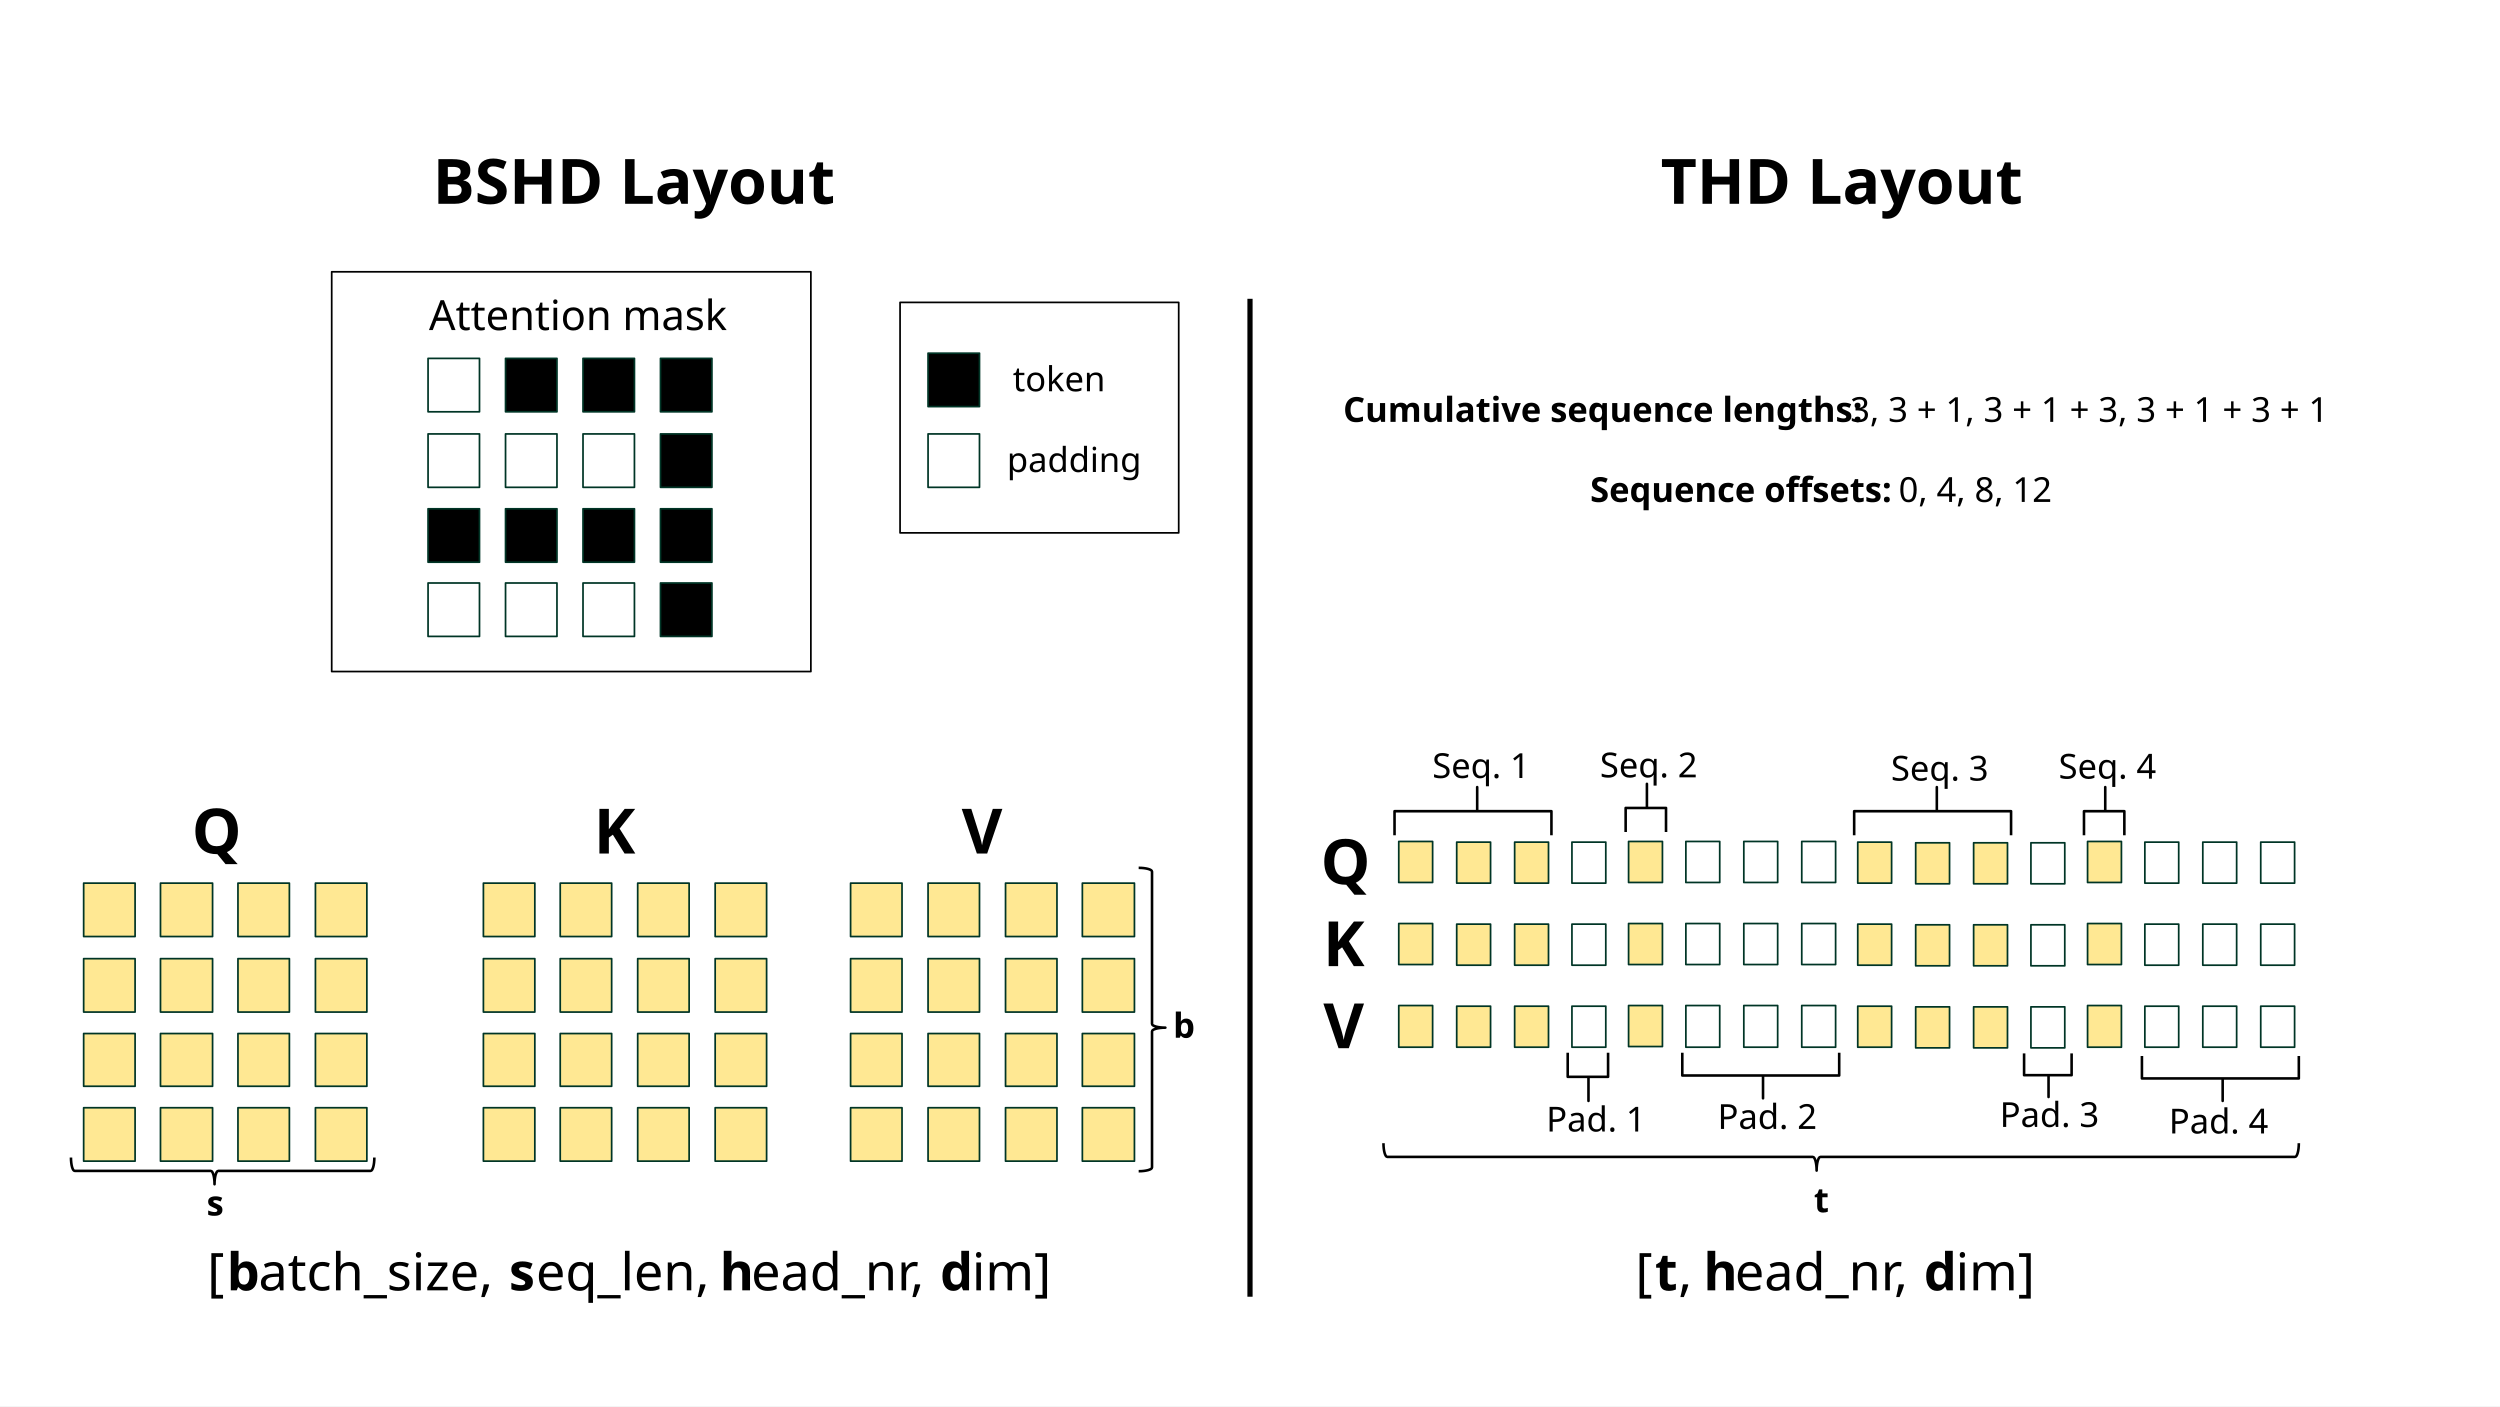
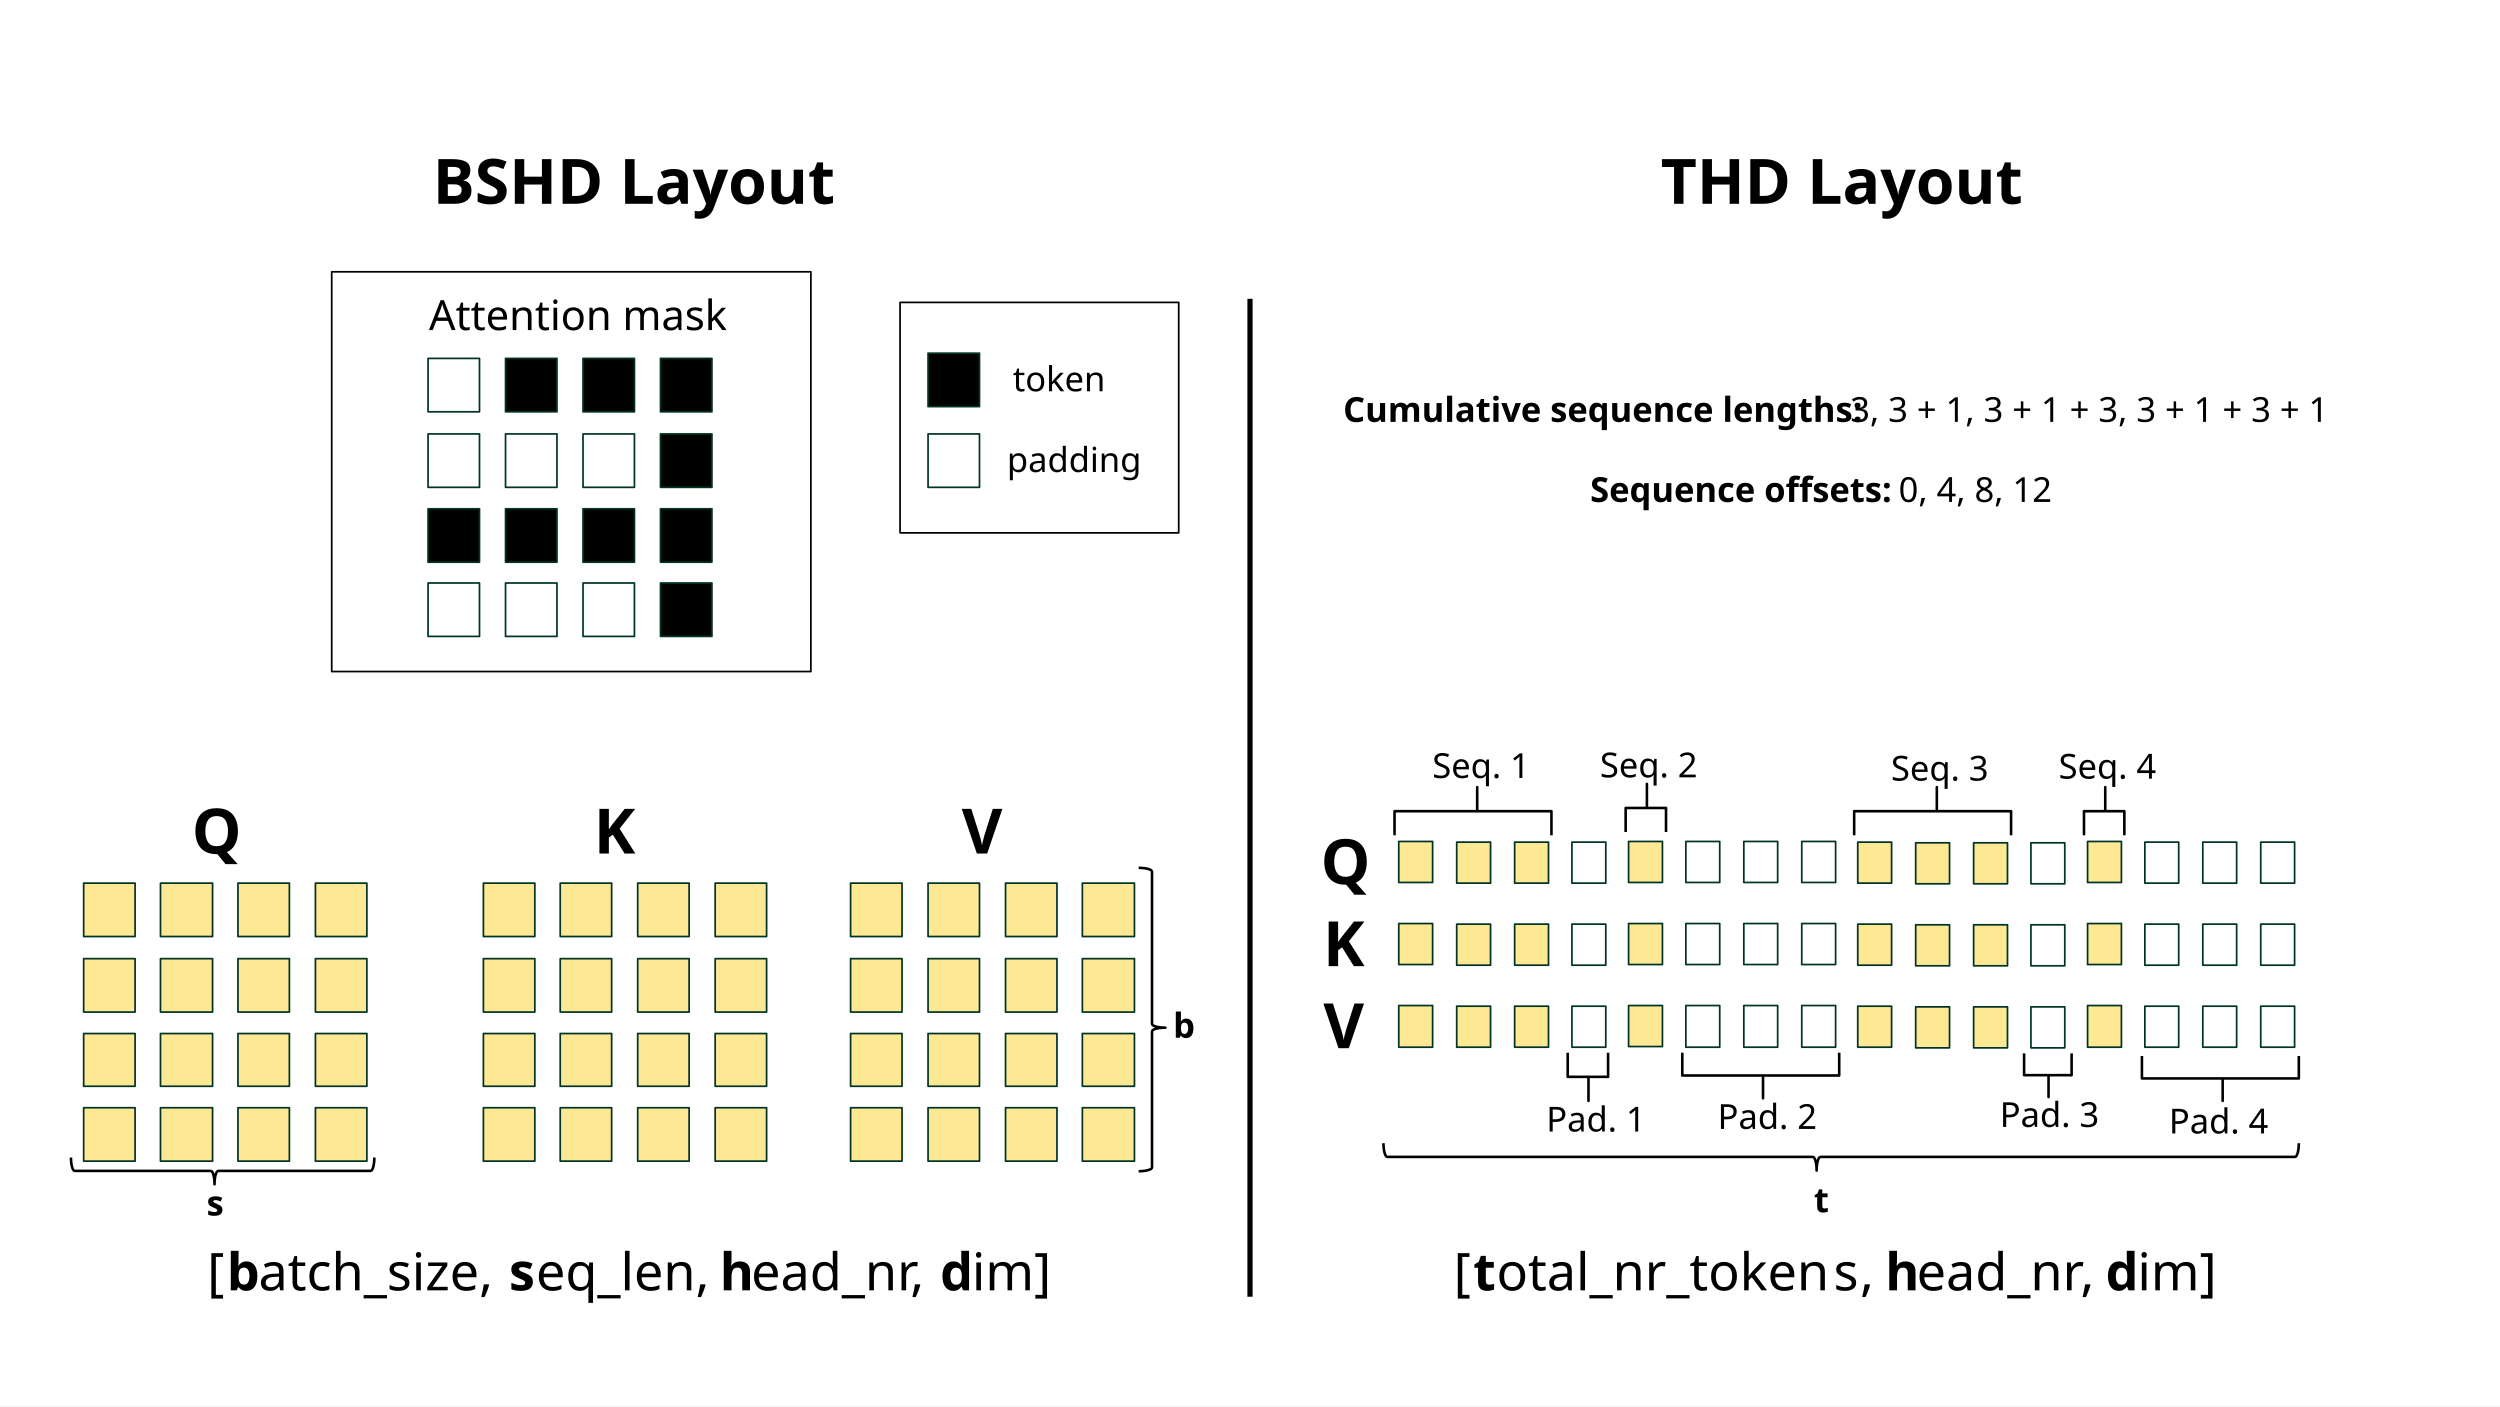
<svg xmlns="http://www.w3.org/2000/svg" width="3840" height="2160" overflow="hidden">
  <g>
    <rect x="0" y="0" width="3840" height="2160" fill="#FFFFFF" />
    <text font-family="NVIDIA Sans,NVIDIA Sans_MSFontService,sans-serif" font-weight="700" font-size="96" transform="translate(664.716 313)">BSHD Layout</text>
    <path d="M1920 459 1920 1991.8" stroke="#000000" stroke-width="8" stroke-linejoin="round" stroke-miterlimit="10" fill="none" fill-rule="evenodd" />
    <rect x="128.5" y="1356.5" width="79" height="82" stroke="#003526" stroke-width="2.667" stroke-linejoin="round" stroke-miterlimit="10" fill="#FFE893" />
    <rect x="365.5" y="1356.5" width="79" height="82" stroke="#003526" stroke-width="2.667" stroke-linejoin="round" stroke-miterlimit="10" fill="#FFE893" />
    <rect x="246.5" y="1356.5" width="80" height="82" stroke="#003526" stroke-width="2.667" stroke-linejoin="round" stroke-miterlimit="10" fill="#FFE893" />
    <rect x="484.5" y="1356.5" width="79" height="82" stroke="#003526" stroke-width="2.667" stroke-linejoin="round" stroke-miterlimit="10" fill="#FFE893" />
    <rect x="128.5" y="1472.5" width="79" height="82" stroke="#003526" stroke-width="2.667" stroke-linejoin="round" stroke-miterlimit="10" fill="#FFE893" />
    <rect x="365.5" y="1472.5" width="79" height="82" stroke="#003526" stroke-width="2.667" stroke-linejoin="round" stroke-miterlimit="10" fill="#FFE893" />
    <rect x="246.5" y="1472.5" width="80" height="82" stroke="#003526" stroke-width="2.667" stroke-linejoin="round" stroke-miterlimit="10" fill="#FFE893" />
    <rect x="484.5" y="1472.5" width="79" height="82" stroke="#003526" stroke-width="2.667" stroke-linejoin="round" stroke-miterlimit="10" fill="#FFE893" />
    <rect x="128.5" y="1587.5" width="79" height="81" stroke="#003526" stroke-width="2.667" stroke-linejoin="round" stroke-miterlimit="10" fill="#FFE893" />
    <rect x="365.5" y="1587.5" width="79" height="81" stroke="#003526" stroke-width="2.667" stroke-linejoin="round" stroke-miterlimit="10" fill="#FFE893" />
    <rect x="246.5" y="1587.5" width="80" height="81" stroke="#003526" stroke-width="2.667" stroke-linejoin="round" stroke-miterlimit="10" fill="#FFE893" />
    <rect x="484.5" y="1587.5" width="79" height="81" stroke="#003526" stroke-width="2.667" stroke-linejoin="round" stroke-miterlimit="10" fill="#FFE893" />
    <rect x="128.5" y="1701.5" width="79" height="82" stroke="#003526" stroke-width="2.667" stroke-linejoin="round" stroke-miterlimit="10" fill="#FFE893" />
    <rect x="365.5" y="1701.5" width="79" height="82" stroke="#003526" stroke-width="2.667" stroke-linejoin="round" stroke-miterlimit="10" fill="#FFE893" />
    <rect x="246.5" y="1701.5" width="80" height="82" stroke="#003526" stroke-width="2.667" stroke-linejoin="round" stroke-miterlimit="10" fill="#FFE893" />
    <rect x="484.5" y="1701.5" width="79" height="82" stroke="#003526" stroke-width="2.667" stroke-linejoin="round" stroke-miterlimit="10" fill="#FFE893" />
    <text font-family="NVIDIA Sans,NVIDIA Sans_MSFontService,sans-serif" font-weight="700" font-size="96" transform="translate(294.581 1311)">Q</text>
    <rect x="742.5" y="1356.5" width="79" height="82" stroke="#003526" stroke-width="2.667" stroke-linejoin="round" stroke-miterlimit="10" fill="#FFE893" />
    <rect x="979.5" y="1356.5" width="79" height="82" stroke="#003526" stroke-width="2.667" stroke-linejoin="round" stroke-miterlimit="10" fill="#FFE893" />
    <rect x="860.5" y="1356.5" width="79" height="82" stroke="#003526" stroke-width="2.667" stroke-linejoin="round" stroke-miterlimit="10" fill="#FFE893" />
    <rect x="1098.5" y="1356.5" width="79" height="82" stroke="#003526" stroke-width="2.667" stroke-linejoin="round" stroke-miterlimit="10" fill="#FFE893" />
    <rect x="742.5" y="1472.5" width="79" height="82" stroke="#003526" stroke-width="2.667" stroke-linejoin="round" stroke-miterlimit="10" fill="#FFE893" />
    <rect x="979.5" y="1472.5" width="79" height="82" stroke="#003526" stroke-width="2.667" stroke-linejoin="round" stroke-miterlimit="10" fill="#FFE893" />
    <rect x="860.5" y="1472.5" width="79" height="82" stroke="#003526" stroke-width="2.667" stroke-linejoin="round" stroke-miterlimit="10" fill="#FFE893" />
    <rect x="1098.5" y="1472.5" width="79" height="82" stroke="#003526" stroke-width="2.667" stroke-linejoin="round" stroke-miterlimit="10" fill="#FFE893" />
    <rect x="742.5" y="1587.5" width="79" height="81" stroke="#003526" stroke-width="2.667" stroke-linejoin="round" stroke-miterlimit="10" fill="#FFE893" />
    <rect x="979.5" y="1587.5" width="79" height="81" stroke="#003526" stroke-width="2.667" stroke-linejoin="round" stroke-miterlimit="10" fill="#FFE893" />
    <rect x="860.5" y="1587.5" width="79" height="81" stroke="#003526" stroke-width="2.667" stroke-linejoin="round" stroke-miterlimit="10" fill="#FFE893" />
    <rect x="1098.5" y="1587.5" width="79" height="81" stroke="#003526" stroke-width="2.667" stroke-linejoin="round" stroke-miterlimit="10" fill="#FFE893" />
    <rect x="742.5" y="1701.5" width="79" height="82" stroke="#003526" stroke-width="2.667" stroke-linejoin="round" stroke-miterlimit="10" fill="#FFE893" />
    <rect x="979.5" y="1701.5" width="79" height="82" stroke="#003526" stroke-width="2.667" stroke-linejoin="round" stroke-miterlimit="10" fill="#FFE893" />
    <rect x="860.5" y="1701.5" width="79" height="82" stroke="#003526" stroke-width="2.667" stroke-linejoin="round" stroke-miterlimit="10" fill="#FFE893" />
    <rect x="1098.5" y="1701.5" width="79" height="82" stroke="#003526" stroke-width="2.667" stroke-linejoin="round" stroke-miterlimit="10" fill="#FFE893" />
    <text font-family="NVIDIA Sans,NVIDIA Sans_MSFontService,sans-serif" font-weight="700" font-size="96" transform="translate(912.066 1311)">K</text>
    <rect x="1306.5" y="1356.5" width="79" height="82" stroke="#003526" stroke-width="2.667" stroke-linejoin="round" stroke-miterlimit="10" fill="#FFE893" />
    <rect x="1544.5" y="1356.5" width="79" height="82" stroke="#003526" stroke-width="2.667" stroke-linejoin="round" stroke-miterlimit="10" fill="#FFE893" />
    <rect x="1425.5" y="1356.5" width="79" height="82" stroke="#003526" stroke-width="2.667" stroke-linejoin="round" stroke-miterlimit="10" fill="#FFE893" />
    <rect x="1662.5" y="1356.5" width="80" height="82" stroke="#003526" stroke-width="2.667" stroke-linejoin="round" stroke-miterlimit="10" fill="#FFE893" />
    <rect x="1306.5" y="1472.5" width="79" height="82" stroke="#003526" stroke-width="2.667" stroke-linejoin="round" stroke-miterlimit="10" fill="#FFE893" />
    <rect x="1544.5" y="1472.5" width="79" height="82" stroke="#003526" stroke-width="2.667" stroke-linejoin="round" stroke-miterlimit="10" fill="#FFE893" />
    <rect x="1425.5" y="1472.5" width="79" height="82" stroke="#003526" stroke-width="2.667" stroke-linejoin="round" stroke-miterlimit="10" fill="#FFE893" />
    <rect x="1662.5" y="1472.5" width="80" height="82" stroke="#003526" stroke-width="2.667" stroke-linejoin="round" stroke-miterlimit="10" fill="#FFE893" />
    <rect x="1306.5" y="1587.5" width="79" height="81" stroke="#003526" stroke-width="2.667" stroke-linejoin="round" stroke-miterlimit="10" fill="#FFE893" />
    <rect x="1544.5" y="1587.5" width="79" height="81" stroke="#003526" stroke-width="2.667" stroke-linejoin="round" stroke-miterlimit="10" fill="#FFE893" />
    <rect x="1425.5" y="1587.5" width="79" height="81" stroke="#003526" stroke-width="2.667" stroke-linejoin="round" stroke-miterlimit="10" fill="#FFE893" />
    <rect x="1662.5" y="1587.5" width="80" height="81" stroke="#003526" stroke-width="2.667" stroke-linejoin="round" stroke-miterlimit="10" fill="#FFE893" />
    <rect x="1306.5" y="1701.5" width="79" height="82" stroke="#003526" stroke-width="2.667" stroke-linejoin="round" stroke-miterlimit="10" fill="#FFE893" />
    <rect x="1544.5" y="1701.5" width="79" height="82" stroke="#003526" stroke-width="2.667" stroke-linejoin="round" stroke-miterlimit="10" fill="#FFE893" />
    <rect x="1425.5" y="1701.5" width="79" height="82" stroke="#003526" stroke-width="2.667" stroke-linejoin="round" stroke-miterlimit="10" fill="#FFE893" />
    <rect x="1662.5" y="1701.5" width="80" height="82" stroke="#003526" stroke-width="2.667" stroke-linejoin="round" stroke-miterlimit="10" fill="#FFE893" />
    <text font-family="NVIDIA Sans,NVIDIA Sans_MSFontService,sans-serif" font-weight="700" font-size="96" transform="translate(1477.22 1311)">V</text>
    <rect x="2148.5" y="1292.5" width="52" height="63" stroke="#003526" stroke-width="2.667" stroke-linejoin="round" stroke-miterlimit="10" fill="#FFE893" />
    <rect x="2326.5" y="1293.5" width="52" height="63" stroke="#003526" stroke-width="2.667" stroke-linejoin="round" stroke-miterlimit="10" fill="#FFE893" />
    <rect x="2237.5" y="1293.5" width="52" height="63" stroke="#003526" stroke-width="2.667" stroke-linejoin="round" stroke-miterlimit="10" fill="#FFE893" />
    <rect x="2414.5" y="1293.5" width="52" height="63" stroke="#003526" stroke-width="2.667" stroke-linejoin="round" stroke-miterlimit="10" fill="#FFFFFF" />
    <text font-family="NVIDIA Sans,NVIDIA Sans_MSFontService,sans-serif" font-weight="700" font-size="96" transform="translate(2028.54 1358)">Q</text>
    <rect x="2501.5" y="1292.5" width="52" height="63" stroke="#003526" stroke-width="2.667" stroke-linejoin="round" stroke-miterlimit="10" fill="#FFE893" />
    <rect x="2678.5" y="1292.5" width="52" height="63" stroke="#003526" stroke-width="2.667" stroke-linejoin="round" stroke-miterlimit="10" fill="#FFFFFF" />
    <rect x="2589.5" y="1292.5" width="52" height="63" stroke="#003526" stroke-width="2.667" stroke-linejoin="round" stroke-miterlimit="10" fill="#FFFFFF" />
    <rect x="2767.5" y="1292.5" width="52" height="63" stroke="#003526" stroke-width="2.667" stroke-linejoin="round" stroke-miterlimit="10" fill="#FFFFFF" />
    <rect x="2853.5" y="1293.5" width="52" height="63" stroke="#003526" stroke-width="2.667" stroke-linejoin="round" stroke-miterlimit="10" fill="#FFE893" />
    <rect x="3031.5" y="1294.5" width="52" height="63" stroke="#003526" stroke-width="2.667" stroke-linejoin="round" stroke-miterlimit="10" fill="#FFE893" />
    <rect x="2942.5" y="1294.5" width="52" height="63" stroke="#003526" stroke-width="2.667" stroke-linejoin="round" stroke-miterlimit="10" fill="#FFE893" />
    <rect x="3119.5" y="1294.5" width="52" height="63" stroke="#003526" stroke-width="2.667" stroke-linejoin="round" stroke-miterlimit="10" fill="#FFFFFF" />
    <rect x="3206.5" y="1292.5" width="52" height="63" stroke="#003526" stroke-width="2.667" stroke-linejoin="round" stroke-miterlimit="10" fill="#FFE893" />
    <rect x="3383.5" y="1293.5" width="52" height="63" stroke="#003526" stroke-width="2.667" stroke-linejoin="round" stroke-miterlimit="10" fill="#FFFFFF" />
    <rect x="3294.5" y="1293.5" width="52" height="63" stroke="#003526" stroke-width="2.667" stroke-linejoin="round" stroke-miterlimit="10" fill="#FFFFFF" />
    <rect x="3472.5" y="1293.5" width="52" height="63" stroke="#003526" stroke-width="2.667" stroke-linejoin="round" stroke-miterlimit="10" fill="#FFFFFF" />
    <rect x="2148.5" y="1418.5" width="52" height="63" stroke="#003526" stroke-width="2.667" stroke-linejoin="round" stroke-miterlimit="10" fill="#FFE893" />
    <rect x="2326.5" y="1419.5" width="52" height="63" stroke="#003526" stroke-width="2.667" stroke-linejoin="round" stroke-miterlimit="10" fill="#FFE893" />
    <rect x="2237.5" y="1419.5" width="52" height="63" stroke="#003526" stroke-width="2.667" stroke-linejoin="round" stroke-miterlimit="10" fill="#FFE893" />
    <rect x="2414.5" y="1419.5" width="52" height="63" stroke="#003526" stroke-width="2.667" stroke-linejoin="round" stroke-miterlimit="10" fill="#FFFFFF" />
    <text font-family="NVIDIA Sans,NVIDIA Sans_MSFontService,sans-serif" font-weight="700" font-size="96" transform="translate(2032.21 1484)">K</text>
    <rect x="2501.5" y="1418.5" width="52" height="63" stroke="#003526" stroke-width="2.667" stroke-linejoin="round" stroke-miterlimit="10" fill="#FFE893" />
    <rect x="2678.5" y="1418.5" width="52" height="63" stroke="#003526" stroke-width="2.667" stroke-linejoin="round" stroke-miterlimit="10" fill="#FFFFFF" />
    <rect x="2589.5" y="1418.5" width="52" height="63" stroke="#003526" stroke-width="2.667" stroke-linejoin="round" stroke-miterlimit="10" fill="#FFFFFF" />
    <rect x="2767.5" y="1418.5" width="52" height="63" stroke="#003526" stroke-width="2.667" stroke-linejoin="round" stroke-miterlimit="10" fill="#FFFFFF" />
    <rect x="2853.5" y="1419.5" width="52" height="63" stroke="#003526" stroke-width="2.667" stroke-linejoin="round" stroke-miterlimit="10" fill="#FFE893" />
    <rect x="3031.5" y="1420.5" width="52" height="63" stroke="#003526" stroke-width="2.667" stroke-linejoin="round" stroke-miterlimit="10" fill="#FFE893" />
    <rect x="2942.5" y="1420.5" width="52" height="63" stroke="#003526" stroke-width="2.667" stroke-linejoin="round" stroke-miterlimit="10" fill="#FFE893" />
    <rect x="3119.5" y="1420.5" width="52" height="63" stroke="#003526" stroke-width="2.667" stroke-linejoin="round" stroke-miterlimit="10" fill="#FFFFFF" />
    <rect x="3206.5" y="1418.5" width="52" height="63" stroke="#003526" stroke-width="2.667" stroke-linejoin="round" stroke-miterlimit="10" fill="#FFE893" />
    <rect x="3383.5" y="1419.5" width="52" height="63" stroke="#003526" stroke-width="2.667" stroke-linejoin="round" stroke-miterlimit="10" fill="#FFFFFF" />
    <rect x="3294.5" y="1419.5" width="52" height="63" stroke="#003526" stroke-width="2.667" stroke-linejoin="round" stroke-miterlimit="10" fill="#FFFFFF" />
    <rect x="3472.5" y="1419.5" width="52" height="63" stroke="#003526" stroke-width="2.667" stroke-linejoin="round" stroke-miterlimit="10" fill="#FFFFFF" />
    <rect x="2148.5" y="1544.5" width="52" height="64" stroke="#003526" stroke-width="2.667" stroke-linejoin="round" stroke-miterlimit="10" fill="#FFE893" />
    <rect x="2326.5" y="1545.5" width="52" height="63" stroke="#003526" stroke-width="2.667" stroke-linejoin="round" stroke-miterlimit="10" fill="#FFE893" />
    <rect x="2237.5" y="1545.5" width="52" height="63" stroke="#003526" stroke-width="2.667" stroke-linejoin="round" stroke-miterlimit="10" fill="#FFE893" />
    <rect x="2414.5" y="1545.5" width="52" height="63" stroke="#003526" stroke-width="2.667" stroke-linejoin="round" stroke-miterlimit="10" fill="#FFFFFF" />
    <text font-family="NVIDIA Sans,NVIDIA Sans_MSFontService,sans-serif" font-weight="700" font-size="96" transform="translate(2032.71 1610)">V</text>
    <rect x="2501.5" y="1544.5" width="52" height="63" stroke="#003526" stroke-width="2.667" stroke-linejoin="round" stroke-miterlimit="10" fill="#FFE893" />
    <rect x="2678.5" y="1544.5" width="52" height="64" stroke="#003526" stroke-width="2.667" stroke-linejoin="round" stroke-miterlimit="10" fill="#FFFFFF" />
    <rect x="2589.5" y="1544.5" width="52" height="64" stroke="#003526" stroke-width="2.667" stroke-linejoin="round" stroke-miterlimit="10" fill="#FFFFFF" />
    <rect x="2767.5" y="1544.5" width="52" height="64" stroke="#003526" stroke-width="2.667" stroke-linejoin="round" stroke-miterlimit="10" fill="#FFFFFF" />
    <rect x="2853.5" y="1545.5" width="52" height="63" stroke="#003526" stroke-width="2.667" stroke-linejoin="round" stroke-miterlimit="10" fill="#FFE893" />
    <rect x="3031.5" y="1546.5" width="52" height="63" stroke="#003526" stroke-width="2.667" stroke-linejoin="round" stroke-miterlimit="10" fill="#FFE893" />
    <rect x="2942.5" y="1546.5" width="52" height="63" stroke="#003526" stroke-width="2.667" stroke-linejoin="round" stroke-miterlimit="10" fill="#FFE893" />
    <rect x="3119.5" y="1546.5" width="52" height="63" stroke="#003526" stroke-width="2.667" stroke-linejoin="round" stroke-miterlimit="10" fill="#FFFFFF" />
    <rect x="3206.5" y="1544.5" width="52" height="64" stroke="#003526" stroke-width="2.667" stroke-linejoin="round" stroke-miterlimit="10" fill="#FFE893" />
    <rect x="3383.5" y="1545.5" width="52" height="63" stroke="#003526" stroke-width="2.667" stroke-linejoin="round" stroke-miterlimit="10" fill="#FFFFFF" />
    <rect x="3294.5" y="1545.5" width="52" height="63" stroke="#003526" stroke-width="2.667" stroke-linejoin="round" stroke-miterlimit="10" fill="#FFFFFF" />
    <rect x="3472.5" y="1545.5" width="52" height="63" stroke="#003526" stroke-width="2.667" stroke-linejoin="round" stroke-miterlimit="10" fill="#FFFFFF" />
    <text font-family="NVIDIA Sans,NVIDIA Sans_MSFontService,sans-serif" font-weight="700" font-size="53" transform="translate(2063.07 648)">Cumulative sequence lengths:</text>
    <text font-family="NVIDIA Sans,NVIDIA Sans_MSFontService,sans-serif" font-weight="400" font-size="53" transform="translate(2841.94 648)">3, 3 + 1, 3 + 1 + 3, 3 + 1 + 3 + 1</text>
    <text font-family="NVIDIA Sans,NVIDIA Sans_MSFontService,sans-serif" font-weight="700" font-size="53" transform="translate(2442.44 771)">Sequence offsets:</text>
    <text font-family="NVIDIA Sans,NVIDIA Sans_MSFontService,sans-serif" font-weight="400" font-size="53" transform="translate(2916.28 771)">0, 4, 8, 12</text>
    <text font-family="NVIDIA Sans,NVIDIA Sans_MSFontService,sans-serif" font-weight="400" font-size="80" transform="translate(318.26 1982)">[</text>
    <text font-family="NVIDIA Sans,NVIDIA Sans_MSFontService,sans-serif" font-weight="700" font-size="80" transform="translate(348.26 1982)">b</text>
    <text font-family="NVIDIA Sans,NVIDIA Sans_MSFontService,sans-serif" font-weight="400" font-size="80" transform="translate(397.093 1982)">atch_size,</text>
    <text font-family="NVIDIA Sans,NVIDIA Sans_MSFontService,sans-serif" font-weight="700" font-size="80" transform="translate(781.793 1982)">s</text>
    <text font-family="NVIDIA Sans,NVIDIA Sans_MSFontService,sans-serif" font-weight="400" font-size="80" transform="translate(823.293 1982)">eq_len,</text>
    <text font-family="NVIDIA Sans,NVIDIA Sans_MSFontService,sans-serif" font-weight="700" font-size="80" transform="translate(1105.46 1982)">h</text>
    <text font-family="NVIDIA Sans,NVIDIA Sans_MSFontService,sans-serif" font-weight="400" font-size="80" transform="translate(1153.79 1982)">ead_nr,</text>
    <text font-family="NVIDIA Sans,NVIDIA Sans_MSFontService,sans-serif" font-weight="700" font-size="80" transform="translate(1444.04 1982)">d</text>
    <text font-family="NVIDIA Sans,NVIDIA Sans_MSFontService,sans-serif" font-weight="400" font-size="80" transform="translate(1492.87 1982)">im]</text>
-     <text font-family="NVIDIA Sans,NVIDIA Sans_MSFontService,sans-serif" font-weight="400" font-size="80" transform="translate(2511.98 1982)">[</text>
-     <text font-family="NVIDIA Sans,NVIDIA Sans_MSFontService,sans-serif" font-weight="700" font-size="80" transform="translate(2541.98 1982)">t</text>
-     <text font-family="NVIDIA Sans,NVIDIA Sans_MSFontService,sans-serif" font-weight="400" font-size="80" transform="translate(2577.81 1982)">,</text>
-     <text font-family="NVIDIA Sans,NVIDIA Sans_MSFontService,sans-serif" font-weight="700" font-size="80" transform="translate(2616.48 1982)">h</text>
-     <text font-family="NVIDIA Sans,NVIDIA Sans_MSFontService,sans-serif" font-weight="400" font-size="80" transform="translate(2664.81 1982)">ead_nr,</text>
-     <text font-family="NVIDIA Sans,NVIDIA Sans_MSFontService,sans-serif" font-weight="700" font-size="80" transform="translate(2955.06 1982)">d</text>
-     <text font-family="NVIDIA Sans,NVIDIA Sans_MSFontService,sans-serif" font-weight="400" font-size="80" transform="translate(3003.89 1982)">im]</text>
+     <text font-family="NVIDIA Sans,NVIDIA Sans_MSFontService,sans-serif" font-weight="400" font-size="80" transform="translate(2232.79 1982)">[</text>
+     <text font-family="NVIDIA Sans,NVIDIA Sans_MSFontService,sans-serif" font-weight="700" font-size="80" transform="translate(2262.79 1982)">t</text>
+     <text font-family="NVIDIA Sans,NVIDIA Sans_MSFontService,sans-serif" font-weight="400" font-size="80" transform="translate(2298.63 1982)">otal_nr_token</text>
+     <text font-family="NVIDIA Sans,NVIDIA Sans_MSFontService,sans-serif" font-weight="400" font-size="80" transform="translate(2816.33 1982)">s</text>
+     <text font-family="NVIDIA Sans,NVIDIA Sans_MSFontService,sans-serif" font-weight="400" font-size="80" transform="translate(2856.99 1982)">,</text>
+     <text font-family="NVIDIA Sans,NVIDIA Sans_MSFontService,sans-serif" font-weight="700" font-size="80" transform="translate(2895.66 1982)">h</text>
+     <text font-family="NVIDIA Sans,NVIDIA Sans_MSFontService,sans-serif" font-weight="400" font-size="80" transform="translate(2943.99 1982)">ead_nr</text>
+     <text font-family="NVIDIA Sans,NVIDIA Sans_MSFontService,sans-serif" font-weight="400" font-size="80" transform="translate(3195.57 1982)">,</text>
+     <text font-family="NVIDIA Sans,NVIDIA Sans_MSFontService,sans-serif" font-weight="700" font-size="80" transform="translate(3234.24 1982)">d</text>
+     <text font-family="NVIDIA Sans,NVIDIA Sans_MSFontService,sans-serif" font-weight="400" font-size="80" transform="translate(3283.07 1982)">im]</text>
    <path d="M2142 1283C2142 1262.57 2142 1246 2142 1246L2268.96 1246C2268.96 1246 2268.96 1229.43 2268.96 1209 2268.96 1229.43 2268.96 1246 2268.96 1246L2383 1246C2383 1246 2383 1262.57 2383 1283" stroke="#000000" stroke-width="4" stroke-linejoin="round" stroke-miterlimit="10" fill="none" fill-rule="evenodd" />
    <path d="M2470 1617C2470 1637.43 2470 1654 2470 1654L2439.9 1654C2439.9 1654 2439.9 1670.57 2439.9 1691 2439.9 1670.57 2439.9 1654 2439.9 1654L2408 1654C2408 1654 2408 1637.43 2408 1617" stroke="#000000" stroke-width="4" stroke-linejoin="round" stroke-miterlimit="10" fill="none" fill-rule="evenodd" />
    <path d="M2848 1283C2848 1262.57 2848 1246 2848 1246L2974.96 1246C2974.96 1246 2974.96 1229.43 2974.96 1209 2974.96 1229.43 2974.96 1246 2974.96 1246L3089 1246C3089 1246 3089 1262.57 3089 1283" stroke="#000000" stroke-width="4" stroke-linejoin="round" stroke-miterlimit="10" fill="none" fill-rule="evenodd" />
    <path d="M3201 1283C3201 1262.57 3201 1246 3201 1246L3233.66 1246C3233.66 1246 3233.66 1229.43 3233.66 1209 3233.66 1229.43 3233.66 1246 3233.66 1246L3263 1246C3263 1246 3263 1262.57 3263 1283" stroke="#000000" stroke-width="4" stroke-linejoin="round" stroke-miterlimit="10" fill="none" fill-rule="evenodd" />
    <text font-family="NVIDIA Sans,NVIDIA Sans_MSFontService,sans-serif" font-weight="400" font-size="53" transform="translate(2199.97 1195)">Seq. 1</text>
    <text font-family="NVIDIA Sans,NVIDIA Sans_MSFontService,sans-serif" font-weight="400" font-size="53" transform="translate(2457.48 1194)">Seq. 2</text>
    <text font-family="NVIDIA Sans,NVIDIA Sans_MSFontService,sans-serif" font-weight="400" font-size="53" transform="translate(3162.02 1196)">Seq. 4</text>
    <text font-family="NVIDIA Sans,NVIDIA Sans_MSFontService,sans-serif" font-weight="400" font-size="53" transform="translate(2904.51 1199)">Seq. 3</text>
    <path d="M575 1778C575 1789.32 572.436 1798.5 569.274 1798.5L335.242 1798.5C332.079 1798.5 329.516 1807.68 329.516 1819 329.516 1807.68 326.952 1798.5 323.79 1798.5L114.726 1798.5C111.564 1798.5 109 1789.32 109 1778" stroke="#000000" stroke-width="4" stroke-linejoin="round" stroke-miterlimit="10" fill="none" fill-rule="evenodd" />
    <path d="M1749 1333C1760.32 1333 1769.5 1335.56 1769.5 1338.73L1769.5 1572.76C1769.5 1575.92 1778.68 1578.48 1790 1578.48 1778.68 1578.48 1769.5 1581.05 1769.5 1584.21L1769.5 1793.27C1769.5 1796.44 1760.32 1799 1749 1799" stroke="#000000" stroke-width="4" stroke-linejoin="round" stroke-miterlimit="10" fill="none" fill-rule="evenodd" />
    <text font-family="NVIDIA Sans,NVIDIA Sans_MSFontService,sans-serif" font-weight="700" font-size="53" transform="translate(317.331 1867)">s</text>
    <text font-family="NVIDIA Sans,NVIDIA Sans_MSFontService,sans-serif" font-weight="700" font-size="53" transform="translate(1801.9 1594)">b</text>
    <path d="M3531 1756C3531 1767.6 3528.37 1777 3525.13 1777L2796.2 1777C2792.96 1777 2790.33 1786.4 2790.33 1798 2790.33 1786.4 2787.71 1777 2784.47 1777L2130.87 1777C2127.63 1777 2125 1767.6 2125 1756" stroke="#000000" stroke-width="4" stroke-linejoin="round" stroke-miterlimit="10" fill="none" fill-rule="evenodd" />
    <text font-family="NVIDIA Sans,NVIDIA Sans_MSFontService,sans-serif" font-weight="700" font-size="53" transform="translate(2786.19 1862)">t</text>
    <text font-family="NVIDIA Sans,NVIDIA Sans_MSFontService,sans-serif" font-weight="700" font-size="96" transform="translate(2550.83 313)">THD Layout</text>
    <path d="M2497 1278C2497 1257.57 2497 1241 2497 1241L2529.66 1241C2529.66 1241 2529.66 1224.43 2529.66 1204 2529.66 1224.43 2529.66 1241 2529.66 1241L2559 1241C2559 1241 2559 1257.57 2559 1278" stroke="#000000" stroke-width="4" stroke-linejoin="round" stroke-miterlimit="10" fill="none" fill-rule="evenodd" />
    <text font-family="NVIDIA Sans,NVIDIA Sans_MSFontService,sans-serif" font-weight="400" font-size="53" transform="translate(2375.05 1738)">Pad. 1</text>
    <path d="M2825 1617C2825 1636.33 2825 1652 2825 1652L2708.01 1652C2708.01 1652 2708.01 1667.67 2708.01 1687 2708.01 1667.67 2708.01 1652 2708.01 1652L2584 1652C2584 1652 2584 1636.33 2584 1617" stroke="#000000" stroke-width="4" stroke-linejoin="round" stroke-miterlimit="10" fill="none" fill-rule="evenodd" />
    <text font-family="NVIDIA Sans,NVIDIA Sans_MSFontService,sans-serif" font-weight="400" font-size="53" transform="translate(2638.24 1734)">Pad. 2</text>
    <path d="M3531 1622C3531 1641.05 3531 1656.5 3531 1656.5L3414.01 1656.5C3414.01 1656.5 3414.01 1671.95 3414.01 1691 3414.01 1671.95 3414.01 1656.5 3414.01 1656.5L3290 1656.5C3290 1656.5 3290 1641.05 3290 1622" stroke="#000000" stroke-width="4" stroke-linejoin="round" stroke-miterlimit="10" fill="none" fill-rule="evenodd" />
    <text font-family="NVIDIA Sans,NVIDIA Sans_MSFontService,sans-serif" font-weight="400" font-size="53" transform="translate(3331.41 1741)">Pad. 4</text>
    <path d="M3182 1618C3182 1636.5 3182 1651.5 3182 1651.5L3146.56 1651.5C3146.56 1651.5 3146.56 1666.5 3146.56 1685 3146.56 1666.5 3146.56 1651.5 3146.56 1651.5L3109 1651.5C3109 1651.5 3109 1636.5 3109 1618" stroke="#000000" stroke-width="4" stroke-linejoin="round" stroke-miterlimit="10" fill="none" fill-rule="evenodd" />
    <text font-family="NVIDIA Sans,NVIDIA Sans_MSFontService,sans-serif" font-weight="400" font-size="53" transform="translate(3071.62 1731)">Pad. 3</text>
    <rect x="1382.5" y="464.5" width="428" height="354" stroke="#000000" stroke-width="2.667" stroke-linecap="square" stroke-linejoin="round" stroke-miterlimit="10" stroke-dasharray="8 2.667" fill="#FFFFFF" />
    <rect x="509.5" y="417.5" width="736" height="614" stroke="#000000" stroke-width="2.667" stroke-linejoin="round" stroke-miterlimit="10" fill="#FFFFFF" />
    <text font-family="Trebuchet MS,Trebuchet MS_MSFontService,sans-serif" font-weight="400" font-size="64" transform="translate(658.871 507)">Attention mask</text>
    <rect x="657.5" y="550.5" width="79" height="82" stroke="#003526" stroke-width="2.667" stroke-linejoin="round" stroke-miterlimit="10" fill="#FFFFFF" />
    <rect x="895.5" y="550.5" width="79" height="82" stroke="#003526" stroke-width="2.667" stroke-linejoin="round" stroke-miterlimit="10" />
    <rect x="776.5" y="550.5" width="79" height="82" stroke="#003526" stroke-width="2.667" stroke-linejoin="round" stroke-miterlimit="10" />
    <rect x="1014.5" y="550.5" width="79" height="82" stroke="#003526" stroke-width="2.667" stroke-linejoin="round" stroke-miterlimit="10" />
    <rect x="657.5" y="666.5" width="79" height="82" stroke="#003526" stroke-width="2.667" stroke-linejoin="round" stroke-miterlimit="10" fill="#FFFFFF" />
    <rect x="895.5" y="666.5" width="79" height="82" stroke="#003526" stroke-width="2.667" stroke-linejoin="round" stroke-miterlimit="10" fill="#FFFFFF" />
    <rect x="776.5" y="666.5" width="79" height="82" stroke="#003526" stroke-width="2.667" stroke-linejoin="round" stroke-miterlimit="10" fill="#FFFFFF" />
    <rect x="1014.5" y="666.5" width="79" height="82" stroke="#003526" stroke-width="2.667" stroke-linejoin="round" stroke-miterlimit="10" />
    <rect x="657.5" y="781.5" width="79" height="82" stroke="#003526" stroke-width="2.667" stroke-linejoin="round" stroke-miterlimit="10" />
    <rect x="895.5" y="781.5" width="79" height="82" stroke="#003526" stroke-width="2.667" stroke-linejoin="round" stroke-miterlimit="10" />
    <rect x="776.5" y="781.5" width="79" height="82" stroke="#003526" stroke-width="2.667" stroke-linejoin="round" stroke-miterlimit="10" />
    <rect x="1014.5" y="781.5" width="79" height="82" stroke="#003526" stroke-width="2.667" stroke-linejoin="round" stroke-miterlimit="10" />
    <rect x="657.5" y="895.5" width="79" height="82" stroke="#003526" stroke-width="2.667" stroke-linejoin="round" stroke-miterlimit="10" fill="#FFFFFF" />
    <rect x="895.5" y="895.5" width="79" height="82" stroke="#003526" stroke-width="2.667" stroke-linejoin="round" stroke-miterlimit="10" fill="#FFFFFF" />
    <rect x="776.5" y="895.5" width="79" height="82" stroke="#003526" stroke-width="2.667" stroke-linejoin="round" stroke-miterlimit="10" fill="#FFFFFF" />
    <rect x="1014.5" y="895.5" width="79" height="82" stroke="#003526" stroke-width="2.667" stroke-linejoin="round" stroke-miterlimit="10" />
    <rect x="1425.5" y="542.5" width="79" height="82" stroke="#003526" stroke-width="2.667" stroke-linejoin="round" stroke-miterlimit="10" />
    <rect x="1425.5" y="666.5" width="79" height="82" stroke="#003526" stroke-width="2.667" stroke-linejoin="round" stroke-miterlimit="10" fill="#FFFFFF" />
    <text font-family="NVIDIA Sans,NVIDIA Sans_MSFontService,sans-serif" font-weight="400" font-size="53" transform="translate(1555.66 601)">token</text>
    <text font-family="NVIDIA Sans,NVIDIA Sans_MSFontService,sans-serif" font-weight="400" font-size="53" transform="translate(1546.62 725)">padding</text>
  </g>
</svg>
